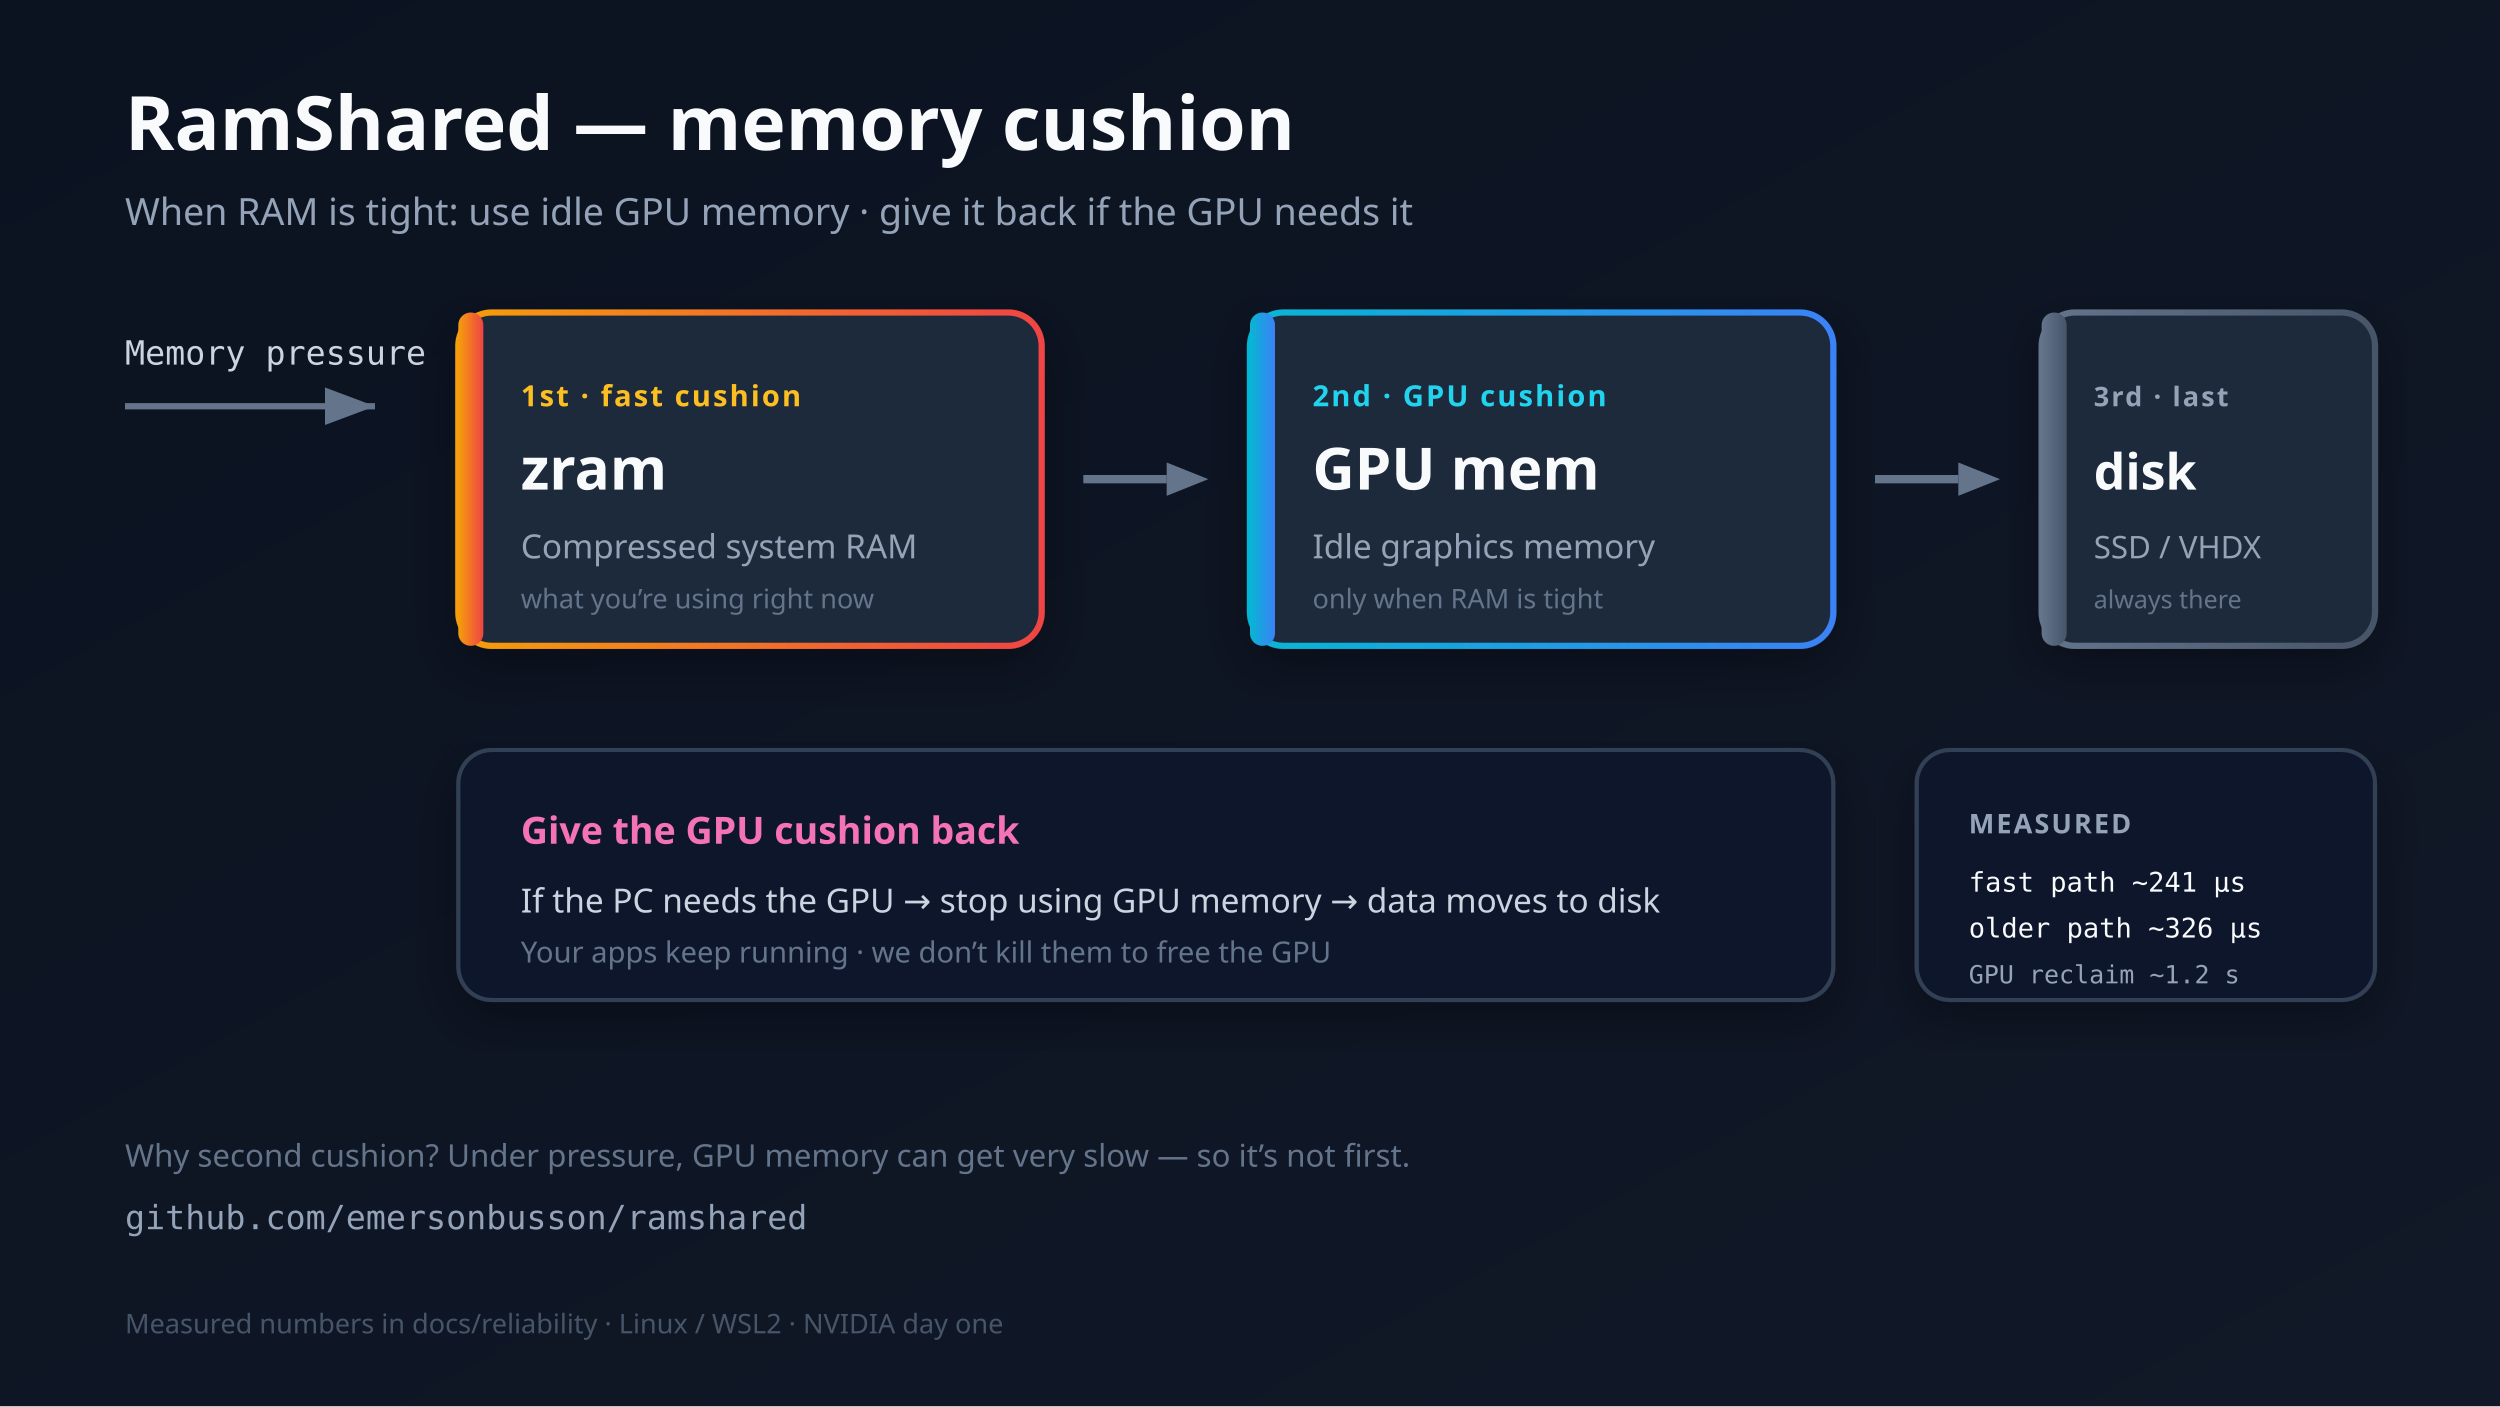
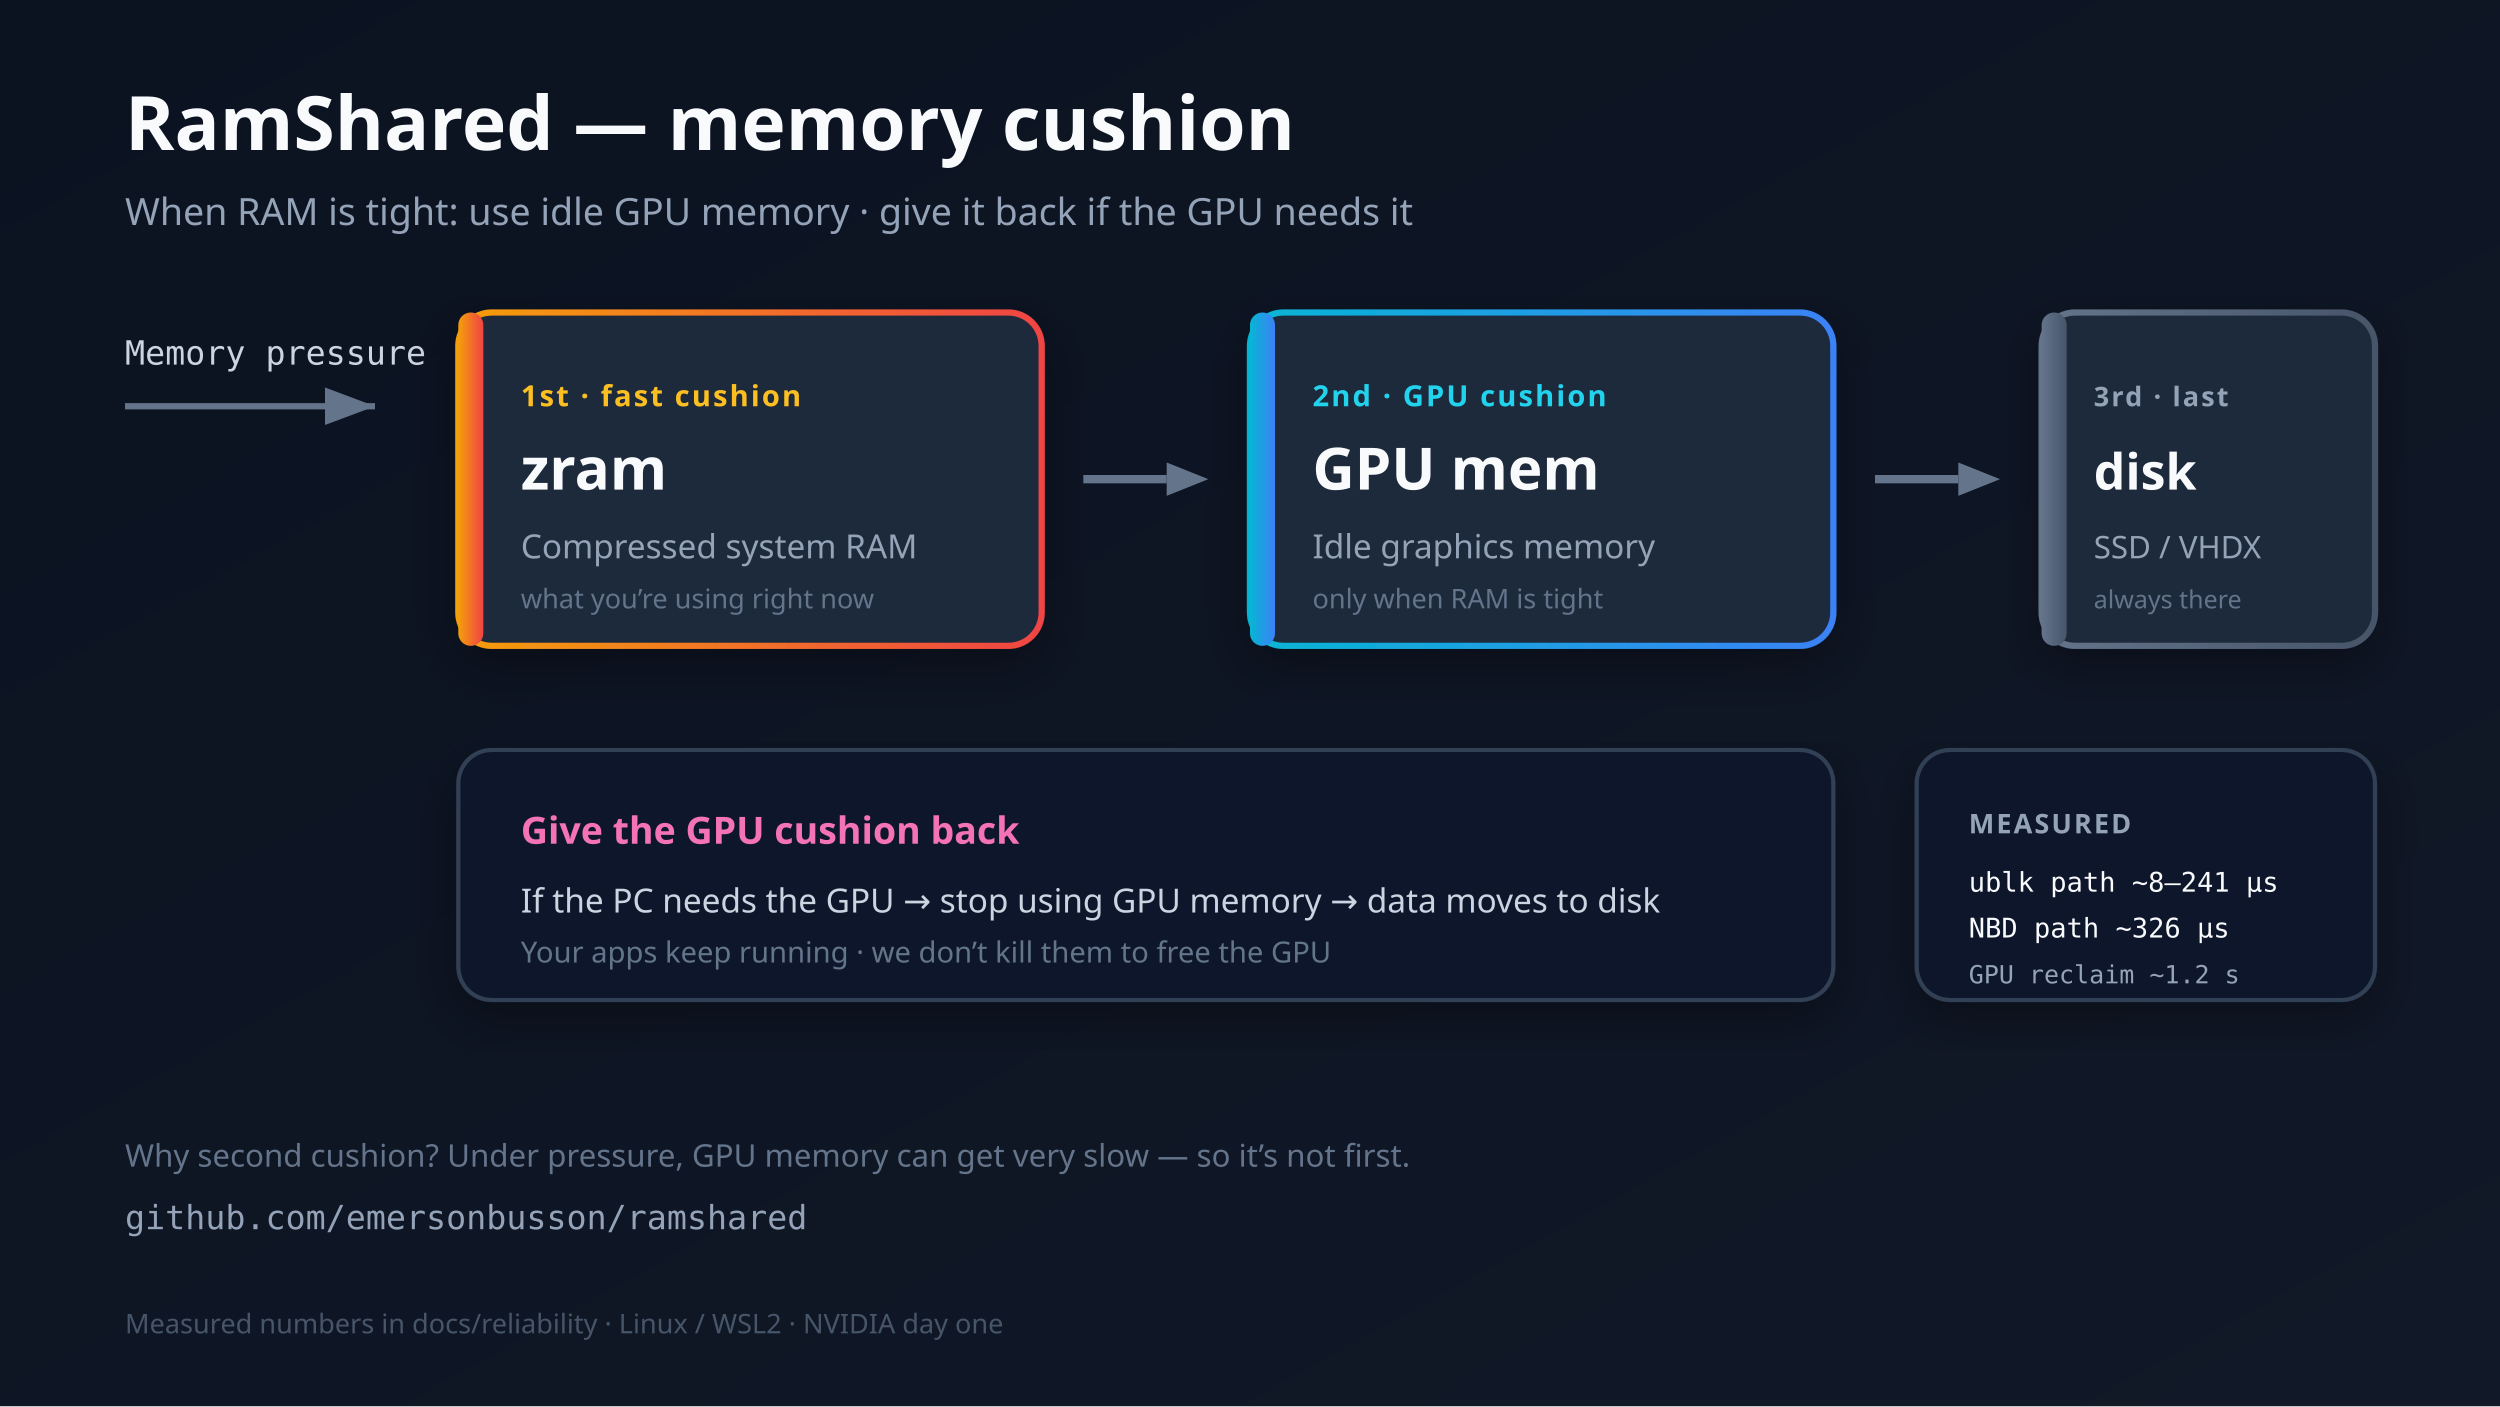
<svg xmlns="http://www.w3.org/2000/svg" width="1200" height="675" viewBox="0 0 1200 675" role="img" aria-label="RamShared swap cascade">
  <defs>
    <linearGradient id="bg" x1="0" y1="0" x2="1" y2="1">
      <stop offset="0%" stop-color="#0b1220" />
      <stop offset="100%" stop-color="#111827" />
    </linearGradient>
    <linearGradient id="hot" x1="0" y1="0" x2="1" y2="0">
      <stop offset="0%" stop-color="#f59e0b" />
      <stop offset="100%" stop-color="#ef4444" />
    </linearGradient>
    <linearGradient id="cold" x1="0" y1="0" x2="1" y2="0">
      <stop offset="0%" stop-color="#06b6d4" />
      <stop offset="100%" stop-color="#3b82f6" />
    </linearGradient>
    <linearGradient id="last" x1="0" y1="0" x2="1" y2="0">
      <stop offset="0%" stop-color="#64748b" />
      <stop offset="100%" stop-color="#475569" />
    </linearGradient>
    <filter id="shadow" x="-10%" y="-10%" width="120%" height="130%">
      <feDropShadow dx="0" dy="8" stdDeviation="12" flood-color="#000" flood-opacity="0.35" />
    </filter>
  </defs>
  <rect width="1200" height="675" fill="url(#bg)" />
  <text x="60" y="72" fill="#f8fafc" font-family="ui-sans-serif, system-ui, Segoe UI, sans-serif" font-size="36" font-weight="700">RamShared — memory cushion</text>
  <text x="60" y="108" fill="#94a3b8" font-family="ui-sans-serif, system-ui, Segoe UI, sans-serif" font-size="18">When RAM is tight: use idle GPU memory · give it back if the GPU needs it</text>
  <text x="60" y="175" fill="#cbd5e1" font-family="ui-monospace, SFMono-Regular, Menlo, monospace" font-size="16">Memory pressure</text>
  <path d="M60 195 L180 195" stroke="#64748b" stroke-width="3" marker-end="url(#arrow)" />
  <defs>
    <marker id="arrow" markerWidth="10" markerHeight="10" refX="8" refY="3" orient="auto">
      <path d="M0,0 L8,3 L0,6 Z" fill="#64748b" />
    </marker>
  </defs>
  <g filter="url(#shadow)">
    <rect x="220" y="150" width="280" height="160" rx="16" fill="#1e293b" stroke="url(#hot)" stroke-width="3" />
    <rect x="220" y="150" width="12" height="160" rx="6" fill="url(#hot)" />
    <text x="250" y="195" fill="#fbbf24" font-family="ui-sans-serif, system-ui, sans-serif" font-size="14" font-weight="700" letter-spacing="1">1st · fast cushion</text>
    <text x="250" y="235" fill="#f8fafc" font-family="ui-sans-serif, system-ui, sans-serif" font-size="28" font-weight="700">zram</text>
    <text x="250" y="268" fill="#94a3b8" font-family="ui-sans-serif, system-ui, sans-serif" font-size="16">Compressed system RAM</text>
    <text x="250" y="292" fill="#64748b" font-family="ui-sans-serif, system-ui, sans-serif" font-size="13">what you’re using right now</text>
  </g>
  <path d="M520 230 L560 230" stroke="#64748b" stroke-width="4" />
  <polygon points="560,222 580,230 560,238" fill="#64748b" />
  <g filter="url(#shadow)">
    <rect x="600" y="150" width="280" height="160" rx="16" fill="#1e293b" stroke="url(#cold)" stroke-width="3" />
    <rect x="600" y="150" width="12" height="160" rx="6" fill="url(#cold)" />
    <text x="630" y="195" fill="#22d3ee" font-family="ui-sans-serif, system-ui, sans-serif" font-size="14" font-weight="700" letter-spacing="1">2nd · GPU cushion</text>
    <text x="630" y="235" fill="#f8fafc" font-family="ui-sans-serif, system-ui, sans-serif" font-size="28" font-weight="700">GPU mem</text>
    <text x="630" y="268" fill="#94a3b8" font-family="ui-sans-serif, system-ui, sans-serif" font-size="16">Idle graphics memory</text>
    <text x="630" y="292" fill="#64748b" font-family="ui-sans-serif, system-ui, sans-serif" font-size="13">only when RAM is tight</text>
  </g>
  <path d="M900 230 L940 230" stroke="#64748b" stroke-width="4" />
  <polygon points="940,222 960,230 940,238" fill="#64748b" />
  <g filter="url(#shadow)">
    <rect x="980" y="150" width="160" height="160" rx="16" fill="#1e293b" stroke="url(#last)" stroke-width="3" />
    <rect x="980" y="150" width="12" height="160" rx="6" fill="url(#last)" />
    <text x="1005" y="195" fill="#94a3b8" font-family="ui-sans-serif, system-ui, sans-serif" font-size="13" font-weight="700" letter-spacing="1">3rd · last</text>
    <text x="1005" y="235" fill="#f8fafc" font-family="ui-sans-serif, system-ui, sans-serif" font-size="24" font-weight="700">disk</text>
    <text x="1005" y="268" fill="#94a3b8" font-family="ui-sans-serif, system-ui, sans-serif" font-size="15">SSD / VHDX</text>
    <text x="1005" y="292" fill="#64748b" font-family="ui-sans-serif, system-ui, sans-serif" font-size="12">always there</text>
  </g>
  <g filter="url(#shadow)">
    <rect x="220" y="360" width="660" height="120" rx="16" fill="#0f172a" stroke="#334155" stroke-width="2" />
    <text x="250" y="405" fill="#f472b6" font-family="ui-sans-serif, system-ui, sans-serif" font-size="18" font-weight="700">Give the GPU cushion back</text>
    <text x="250" y="438" fill="#cbd5e1" font-family="ui-sans-serif, system-ui, sans-serif" font-size="16">If the PC needs the GPU → stop using GPU memory → data moves to disk</text>
    <text x="250" y="462" fill="#64748b" font-family="ui-sans-serif, system-ui, sans-serif" font-size="14">Your apps keep running · we don’t kill them to free the GPU</text>
  </g>
  <g filter="url(#shadow)">
    <rect x="920" y="360" width="220" height="120" rx="16" fill="#0f172a" stroke="#334155" stroke-width="2" />
    <text x="945" y="400" fill="#94a3b8" font-family="ui-sans-serif, system-ui, sans-serif" font-size="13" font-weight="700" letter-spacing="1">MEASURED</text>
-     <text x="945" y="428" fill="#f8fafc" font-family="ui-monospace, Menlo, monospace" font-size="13">fast path ~241 µs</text>
-     <text x="945" y="450" fill="#f8fafc" font-family="ui-monospace, Menlo, monospace" font-size="13">older path ~326 µs</text>
+     <text x="945" y="428" fill="#f8fafc" font-family="ui-monospace, Menlo, monospace" font-size="13">ublk path ~8–241 µs</text>
+     <text x="945" y="450" fill="#f8fafc" font-family="ui-monospace, Menlo, monospace" font-size="13">NBD path ~326 µs</text>
    <text x="945" y="472" fill="#94a3b8" font-family="ui-monospace, Menlo, monospace" font-size="12">GPU reclaim ~1.2 s</text>
  </g>
  <text x="60" y="560" fill="#64748b" font-family="ui-sans-serif, system-ui, sans-serif" font-size="15">Why second cushion? Under pressure, GPU memory can get very slow — so it’s not first.</text>
  <text x="60" y="590" fill="#94a3b8" font-family="ui-monospace, Menlo, monospace" font-size="16">github.com/emersonbusson/ramshared</text>
  <text x="60" y="640" fill="#475569" font-family="ui-sans-serif, system-ui, sans-serif" font-size="13">Measured numbers in docs/reliability · Linux / WSL2 · NVIDIA day one</text>
</svg>
